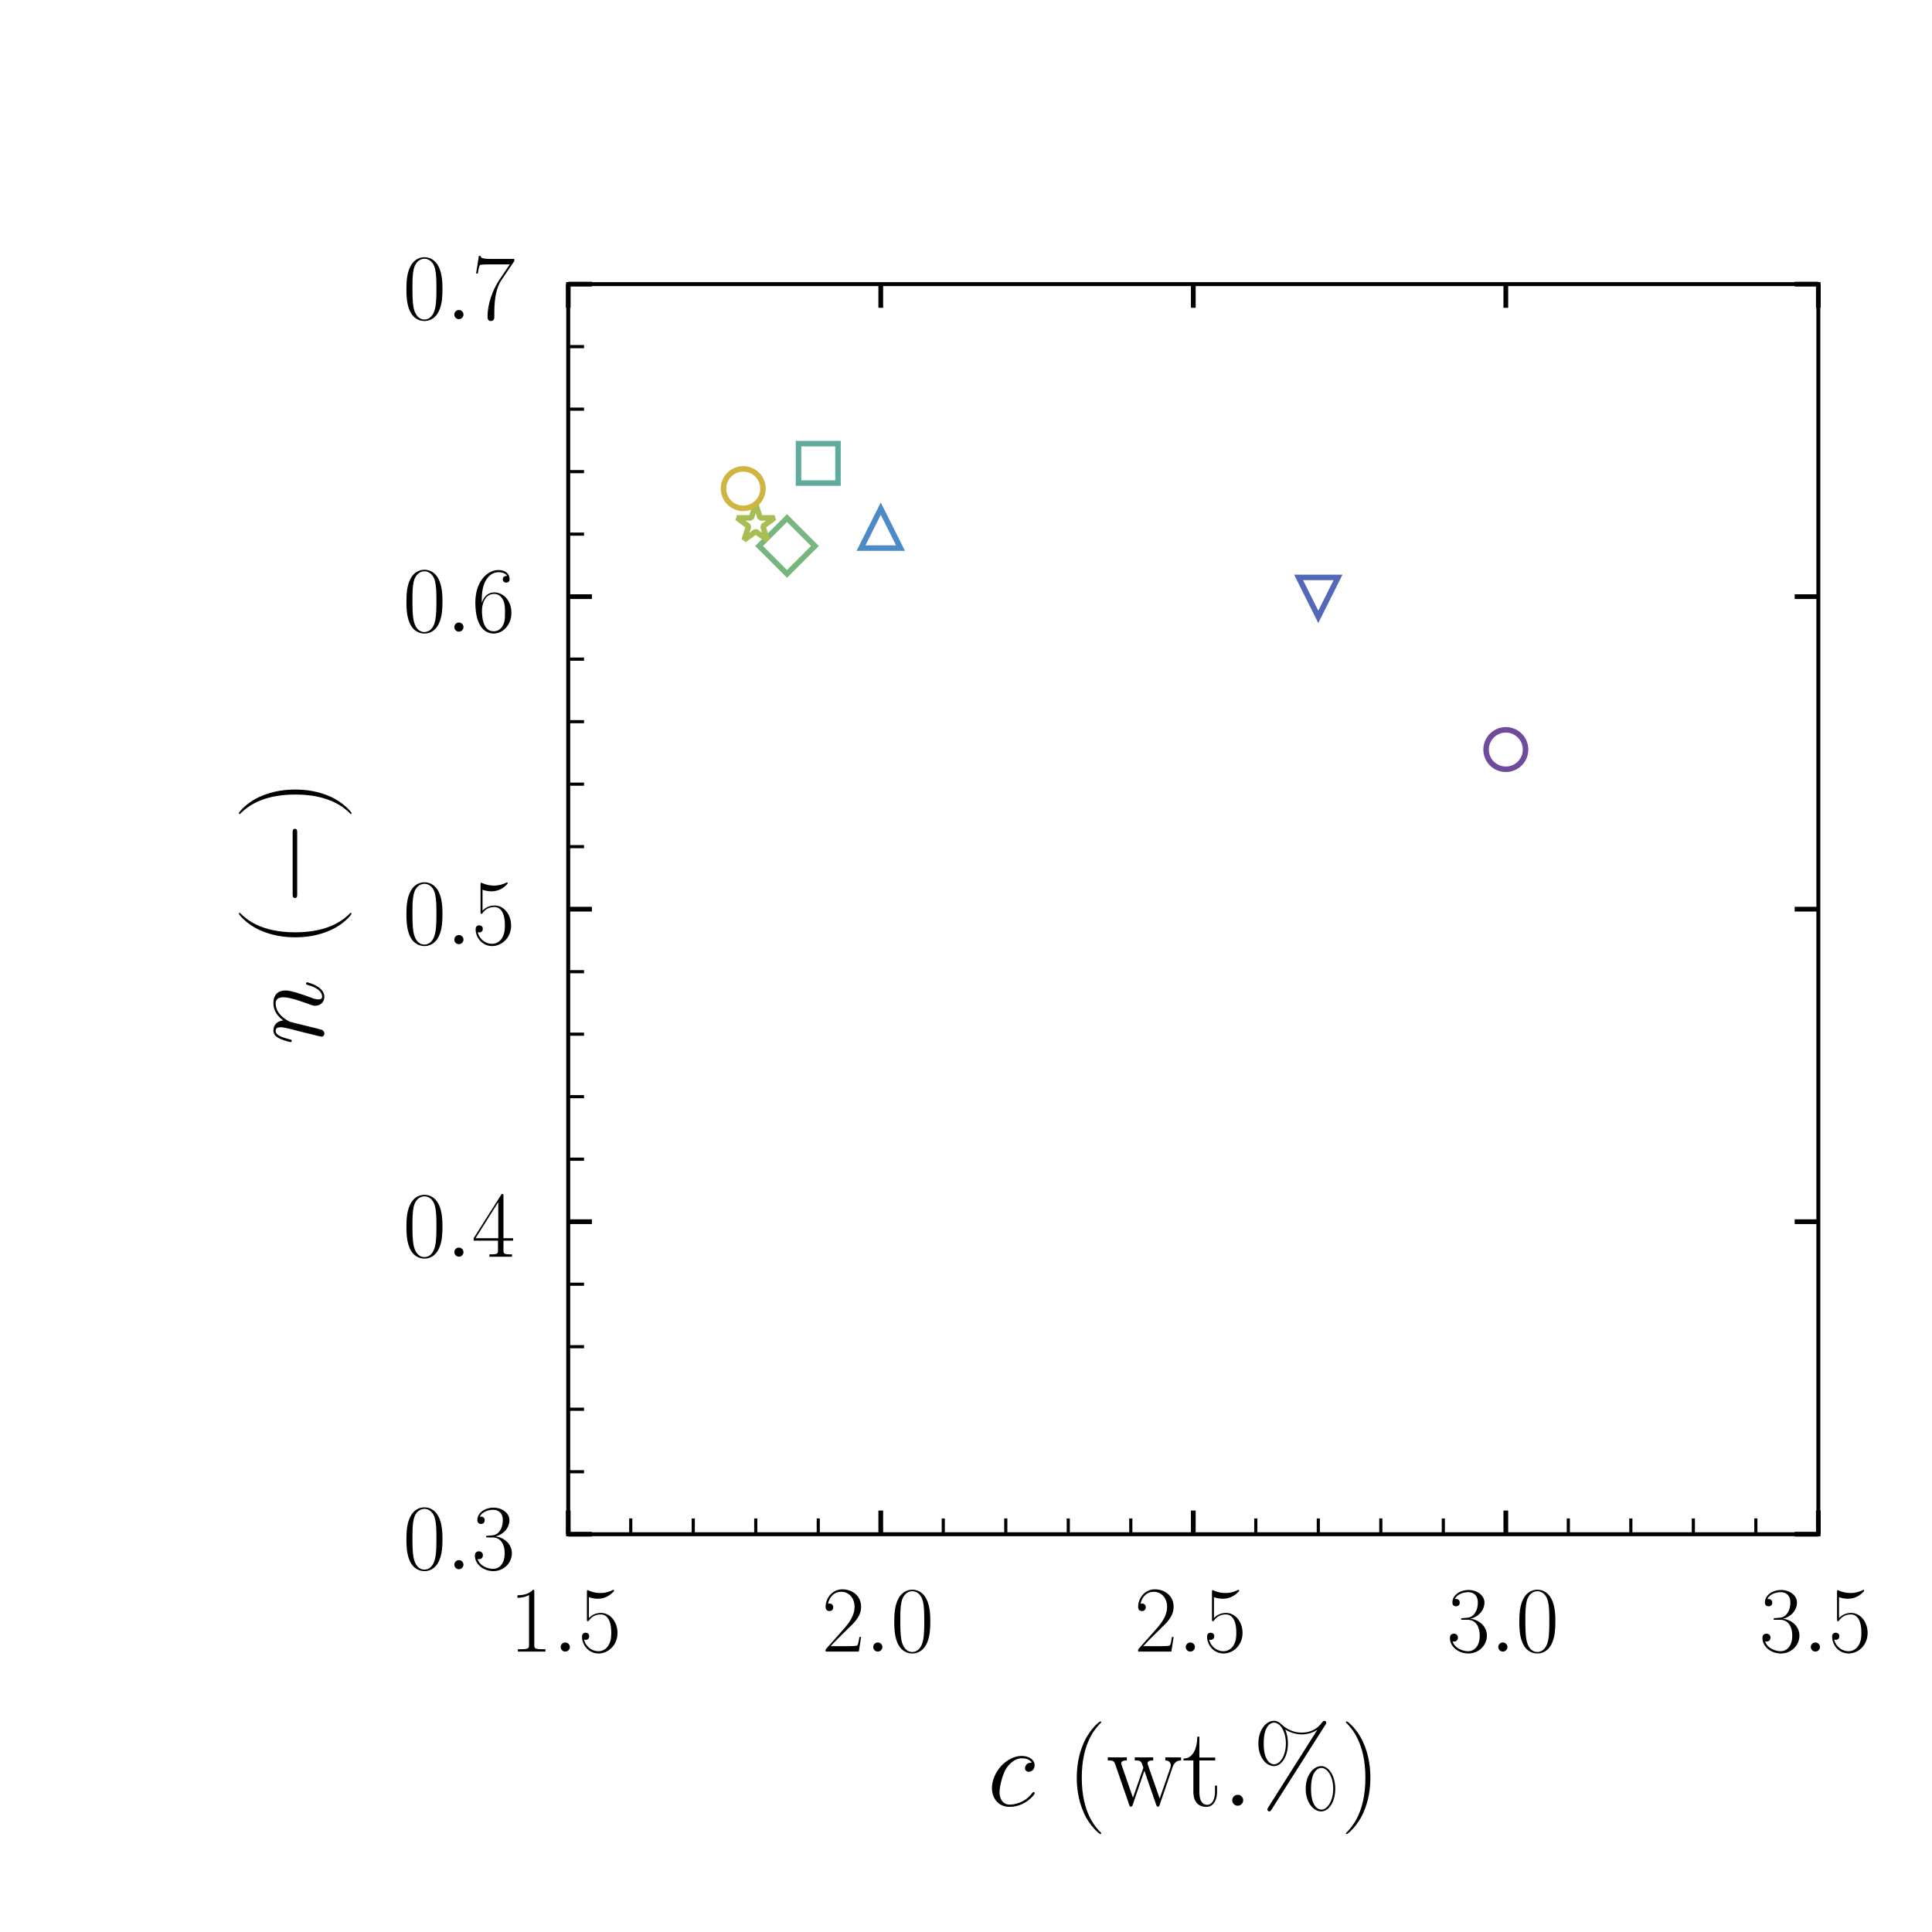
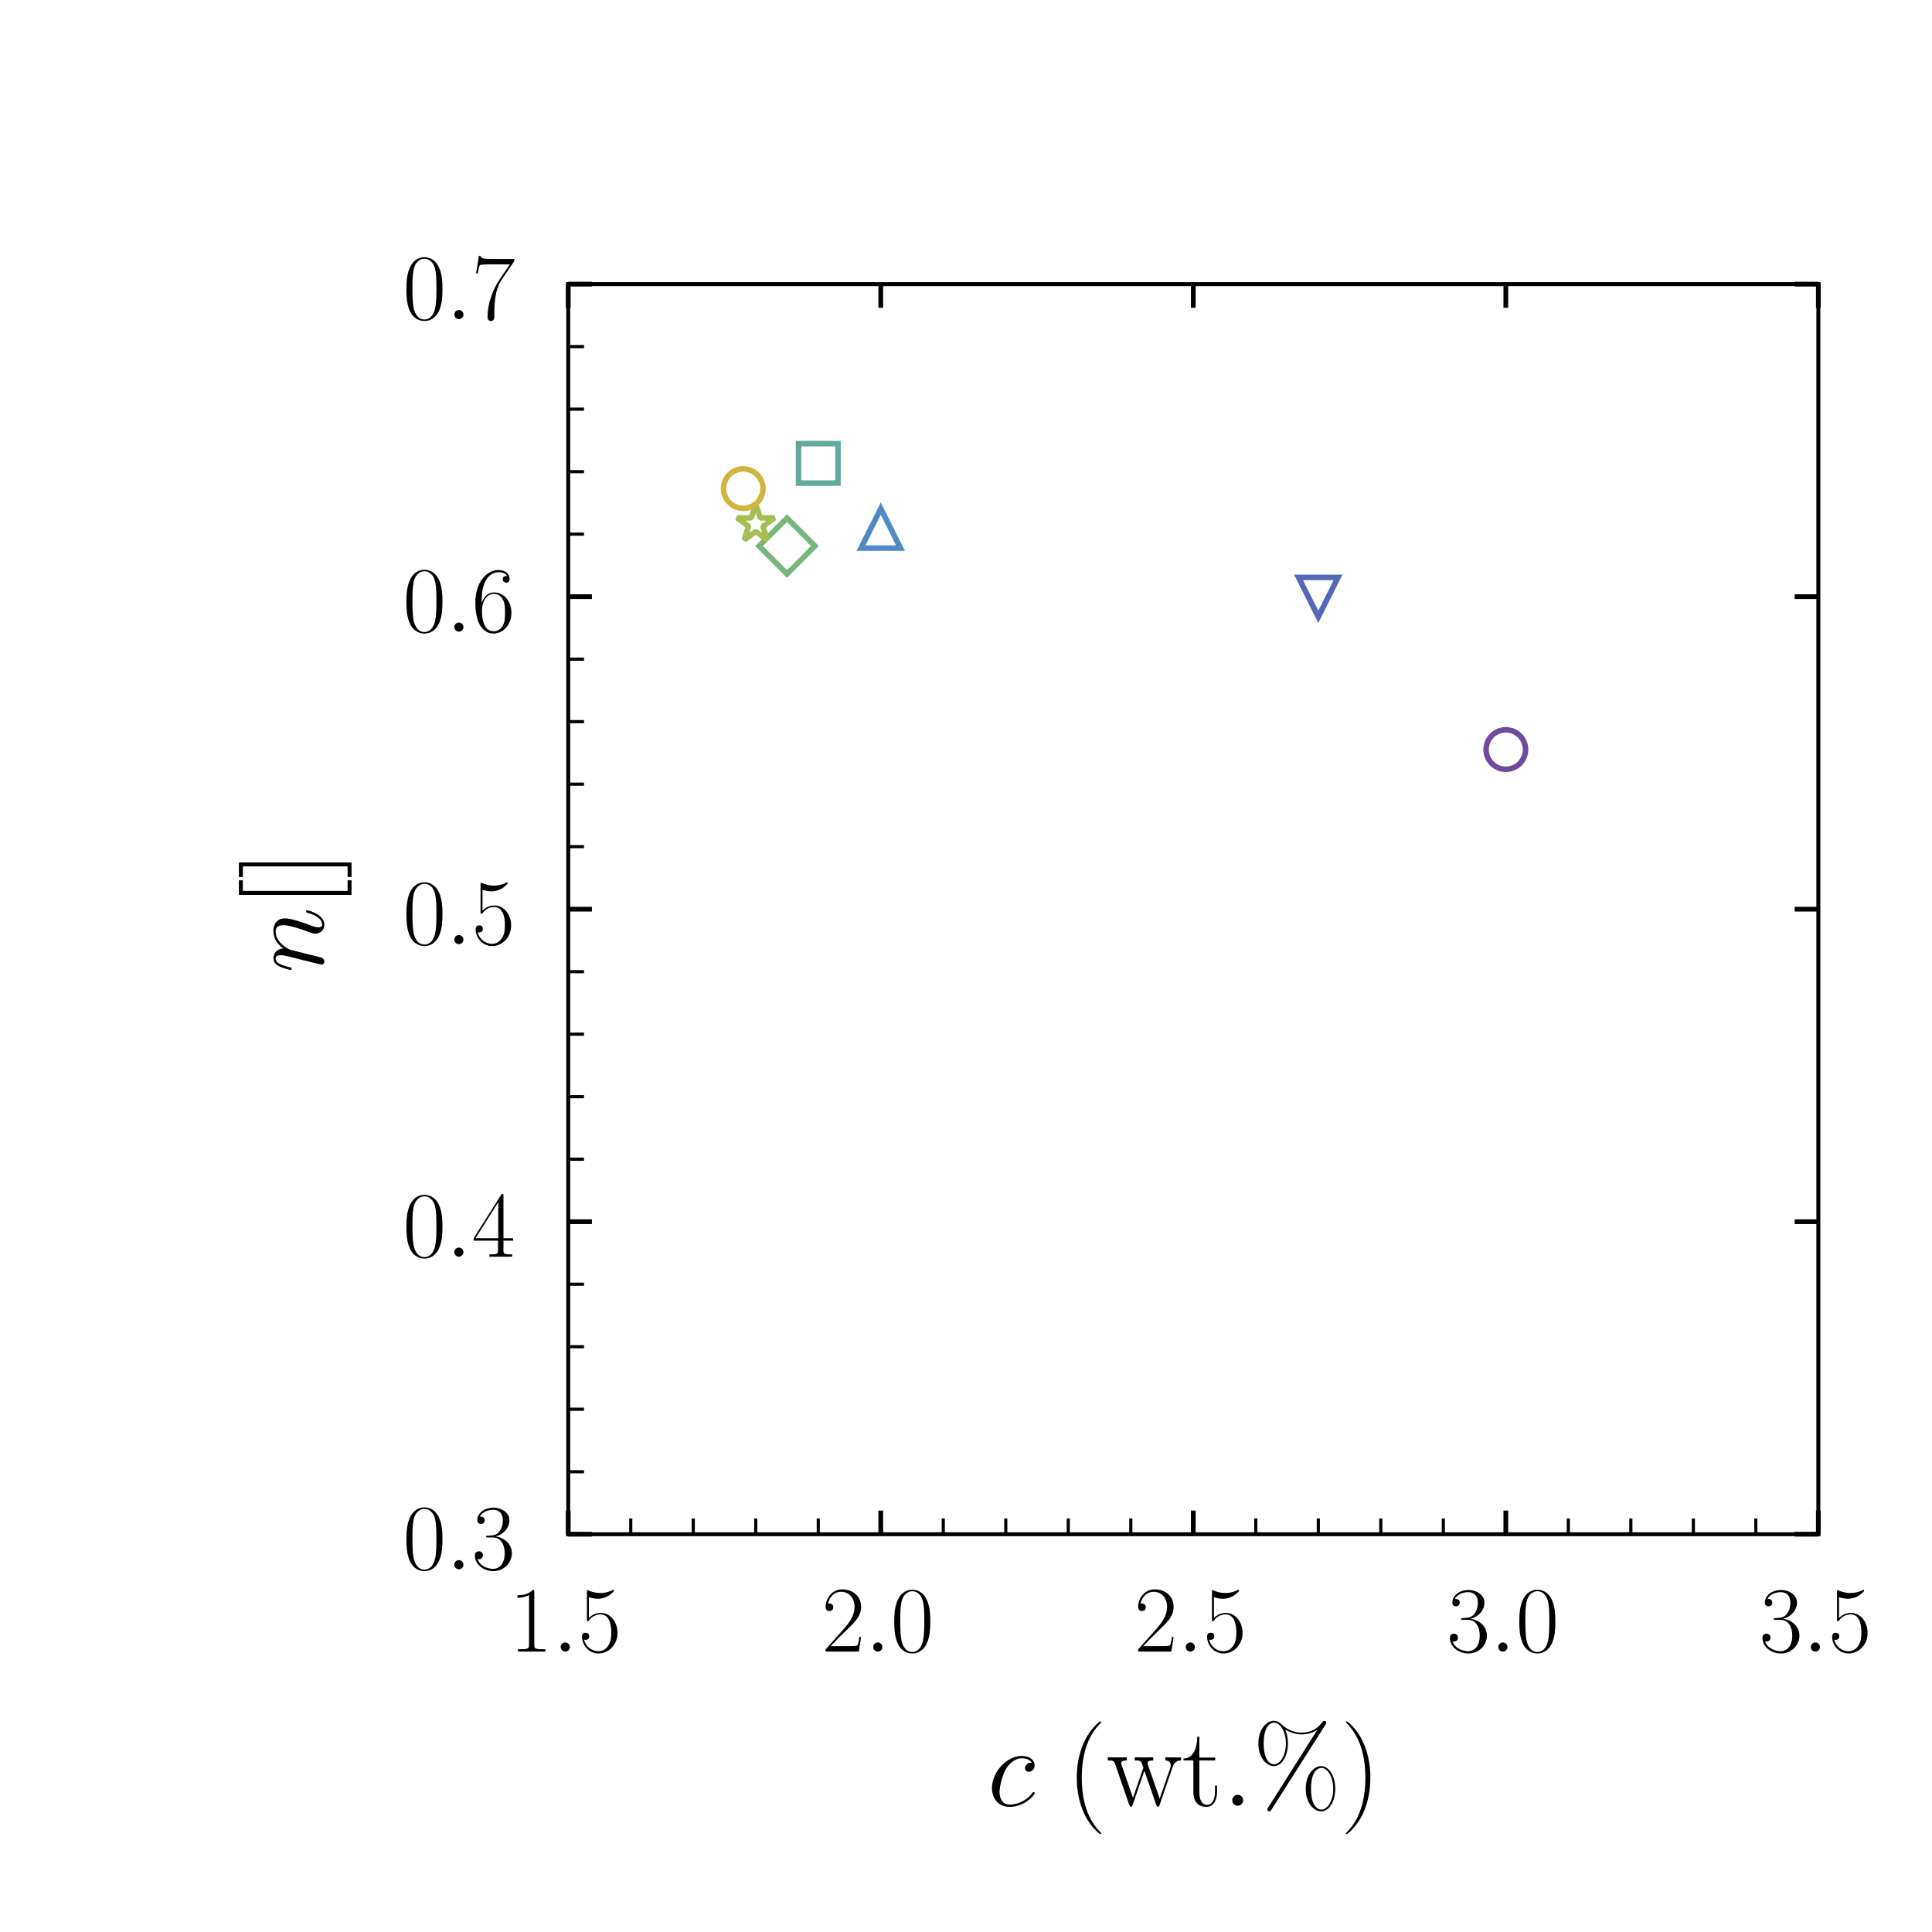
<svg xmlns="http://www.w3.org/2000/svg" xmlns:xlink="http://www.w3.org/1999/xlink" height="244.8pt" version="1.1" viewBox="0 0 244.8 244.8" width="244.8pt">
  <defs>
    <style type="text/css">*{stroke-linecap:butt;stroke-linejoin:round;}</style>
  </defs>
  <g id="figure_1">
    <g id="patch_1">
      <path d="M 0 244.8  L 244.8 244.8  L 244.8 0  L 0 0  z " style="fill:none;" />
    </g>
    <g id="axes_1">
      <g id="patch_2">
        <path d="M 72 194.4  L 230.4 194.4  L 230.4 36  L 72 36  z " style="fill:none;" />
      </g>
      <g id="matplotlib.axis_1">
        <g id="xtick_1">
          <g id="line2d_1">
            <defs>
-               <path d="M 0 0  L 0 -3  " id="m017b4944a4" style="stroke:#000000;stroke-width:0.6;" />
-             </defs>
-             <g>
-               <use style="fill-opacity:0;stroke:#000000;stroke-width:0.6;" x="72" xlink:href="#m017b4944a4" y="194.4" />
+               <path d="M 0 0  L 0 -3  " id="mbc3fb12076" style="stroke:#000000;stroke-width:0.6;" />
+             </defs>
+             <g>
+               <use style="fill-opacity:0;stroke:#000000;stroke-width:0.6;" x="72" xlink:href="#mbc3fb12076" y="194.4" />
            </g>
          </g>
          <g id="line2d_2">
            <defs>
-               <path d="M 0 0  L 0 3  " id="m001d3b3a83" style="stroke:#000000;stroke-width:0.6;" />
-             </defs>
-             <g>
-               <use style="fill-opacity:0;stroke:#000000;stroke-width:0.6;" x="72" xlink:href="#m001d3b3a83" y="36" />
+               <path d="M 0 0  L 0 3  " id="m79dedca1fb" style="stroke:#000000;stroke-width:0.6;" />
+             </defs>
+             <g>
+               <use style="fill-opacity:0;stroke:#000000;stroke-width:0.6;" x="72" xlink:href="#m79dedca1fb" y="36" />
            </g>
          </g>
          <g id="text_1">
            <g transform="translate(64.52118 209.2706)scale(0.12 -0.12)">
              <defs>
                <path d="M 1702 4058  C 1702 4192 1696 4192 1606 4192  C 1357 3916 979 3827 621 3827  C 602 3827 570 3827 563 3808  C 557 3795 557 3782 557 3648  C 755 3648 1088 3686 1344 3839  L 1344 461  C 1344 236 1331 160 781 160  L 589 160  L 589 0  C 896 0 1216 0 1523 0  C 1830 0 2150 0 2458 0  L 2458 160  L 2266 160  C 1715 160 1702 230 1702 458  L 1702 4058  z " id="CMR17-31" transform="scale(0.015625)" />
                <path d="M 1178 307  C 1178 492 1024 619 870 619  C 685 619 557 466 557 313  C 557 128 710 0 864 0  C 1050 0 1178 153 1178 307  z " id="CMMI12-3a" transform="scale(0.015625)" />
                <path d="M 730 3692  C 794 3666 1056 3584 1325 3584  C 1920 3584 2246 3911 2432 4100  C 2432 4157 2432 4192 2394 4192  C 2387 4192 2374 4192 2323 4163  C 2099 4058 1837 3973 1517 3973  C 1325 3973 1037 3999 723 4139  C 653 4171 640 4171 634 4171  C 602 4171 595 4164 595 4037  L 595 2203  C 595 2089 595 2057 659 2057  C 691 2057 704 2070 736 2114  C 941 2401 1222 2522 1542 2522  C 1766 2522 2246 2382 2246 1289  C 2246 1085 2246 715 2054 421  C 1894 159 1645 25 1370 25  C 947 25 518 320 403 814  C 429 807 480 795 506 795  C 589 795 749 840 749 1038  C 749 1210 627 1280 506 1280  C 358 1280 262 1190 262 1011  C 262 454 704 -128 1382 -128  C 2042 -128 2669 440 2669 1264  C 2669 2030 2170 2624 1549 2624  C 1222 2624 947 2503 730 2274  L 730 3692  z " id="CMR17-35" transform="scale(0.015625)" />
              </defs>
              <use transform="scale(0.996264)" xlink:href="#CMR17-31" />
              <use transform="translate(45.69048 0)scale(0.996264)" xlink:href="#CMMI12-3a" />
              <use transform="translate(72.78765 0)scale(0.996264)" xlink:href="#CMR17-35" />
            </g>
          </g>
        </g>
        <g id="xtick_2">
          <g id="line2d_3">
            <g>
-               <use style="fill-opacity:0;stroke:#000000;stroke-width:0.6;" x="111.6" xlink:href="#m017b4944a4" y="194.4" />
+               <use style="fill-opacity:0;stroke:#000000;stroke-width:0.6;" x="111.6" xlink:href="#mbc3fb12076" y="194.4" />
            </g>
          </g>
          <g id="line2d_4">
            <g>
-               <use style="fill-opacity:0;stroke:#000000;stroke-width:0.6;" x="111.6" xlink:href="#m001d3b3a83" y="36" />
+               <use style="fill-opacity:0;stroke:#000000;stroke-width:0.6;" x="111.6" xlink:href="#m79dedca1fb" y="36" />
            </g>
          </g>
          <g id="text_2">
            <g transform="translate(104.1212 209.2706)scale(0.12 -0.12)">
              <defs>
                <path d="M 2669 989  L 2554 989  C 2490 536 2438 459 2413 420  C 2381 369 1920 369 1830 369  L 602 369  C 832 619 1280 1072 1824 1597  C 2214 1967 2669 2402 2669 3035  C 2669 3790 2067 4224 1395 4224  C 691 4224 262 3604 262 3030  C 262 2780 448 2748 525 2748  C 589 2748 781 2787 781 3010  C 781 3207 614 3264 525 3264  C 486 3264 448 3258 422 3245  C 544 3790 915 4058 1306 4058  C 1862 4058 2227 3617 2227 3035  C 2227 2479 1901 2000 1536 1584  L 262 146  L 262 0  L 2515 0  L 2669 989  z " id="CMR17-32" transform="scale(0.015625)" />
                <path d="M 2688 2025  C 2688 2416 2682 3080 2413 3591  C 2176 4039 1798 4198 1466 4198  C 1158 4198 768 4058 525 3597  C 269 3118 243 2524 243 2025  C 243 1661 250 1106 448 619  C 723 -39 1216 -128 1466 -128  C 1760 -128 2208 -7 2470 600  C 2662 1042 2688 1559 2688 2025  z M 1466 -26  C 1056 -26 813 325 723 812  C 653 1188 653 1738 653 2096  C 653 2588 653 2997 736 3387  C 858 3929 1216 4096 1466 4096  C 1728 4096 2067 3923 2189 3400  C 2272 3036 2278 2607 2278 2096  C 2278 1680 2278 1169 2202 792  C 2067 95 1690 -26 1466 -26  z " id="CMR17-30" transform="scale(0.015625)" />
              </defs>
              <use transform="scale(0.996264)" xlink:href="#CMR17-32" />
              <use transform="translate(45.69048 0)scale(0.996264)" xlink:href="#CMMI12-3a" />
              <use transform="translate(72.78765 0)scale(0.996264)" xlink:href="#CMR17-30" />
            </g>
          </g>
        </g>
        <g id="xtick_3">
          <g id="line2d_5">
            <g>
-               <use style="fill-opacity:0;stroke:#000000;stroke-width:0.6;" x="151.2" xlink:href="#m017b4944a4" y="194.4" />
+               <use style="fill-opacity:0;stroke:#000000;stroke-width:0.6;" x="151.2" xlink:href="#mbc3fb12076" y="194.4" />
            </g>
          </g>
          <g id="line2d_6">
            <g>
-               <use style="fill-opacity:0;stroke:#000000;stroke-width:0.6;" x="151.2" xlink:href="#m001d3b3a83" y="36" />
+               <use style="fill-opacity:0;stroke:#000000;stroke-width:0.6;" x="151.2" xlink:href="#m79dedca1fb" y="36" />
            </g>
          </g>
          <g id="text_3">
            <g transform="translate(143.7212 209.2706)scale(0.12 -0.12)">
              <use transform="scale(0.996264)" xlink:href="#CMR17-32" />
              <use transform="translate(45.69048 0)scale(0.996264)" xlink:href="#CMMI12-3a" />
              <use transform="translate(72.78765 0)scale(0.996264)" xlink:href="#CMR17-35" />
            </g>
          </g>
        </g>
        <g id="xtick_4">
          <g id="line2d_7">
            <g>
-               <use style="fill-opacity:0;stroke:#000000;stroke-width:0.6;" x="190.8" xlink:href="#m017b4944a4" y="194.4" />
+               <use style="fill-opacity:0;stroke:#000000;stroke-width:0.6;" x="190.8" xlink:href="#mbc3fb12076" y="194.4" />
            </g>
          </g>
          <g id="line2d_8">
            <g>
-               <use style="fill-opacity:0;stroke:#000000;stroke-width:0.6;" x="190.8" xlink:href="#m001d3b3a83" y="36" />
+               <use style="fill-opacity:0;stroke:#000000;stroke-width:0.6;" x="190.8" xlink:href="#m79dedca1fb" y="36" />
            </g>
          </g>
          <g id="text_4">
            <g transform="translate(183.3212 209.2706)scale(0.12 -0.12)">
              <defs>
                <path d="M 1414 2157  C 1984 2157 2234 1662 2234 1090  C 2234 320 1824 25 1453 25  C 1114 25 563 194 390 693  C 422 680 454 680 486 680  C 640 680 755 782 755 948  C 755 1133 614 1216 486 1216  C 378 1216 211 1165 211 926  C 211 335 787 -128 1466 -128  C 2176 -128 2720 430 2720 1085  C 2720 1707 2208 2157 1600 2227  C 2086 2328 2554 2756 2554 3329  C 2554 3820 2048 4179 1472 4179  C 890 4179 378 3829 378 3329  C 378 3110 544 3072 627 3072  C 762 3072 877 3155 877 3321  C 877 3486 762 3569 627 3569  C 602 3569 570 3569 544 3557  C 730 3959 1235 4032 1459 4032  C 1683 4032 2106 3925 2106 3320  C 2106 3143 2080 2828 1862 2550  C 1670 2304 1453 2304 1242 2284  C 1210 2284 1062 2269 1037 2269  C 992 2263 966 2257 966 2208  C 966 2163 973 2157 1101 2157  L 1414 2157  z " id="CMR17-33" transform="scale(0.015625)" />
              </defs>
              <use transform="scale(0.996264)" xlink:href="#CMR17-33" />
              <use transform="translate(45.69048 0)scale(0.996264)" xlink:href="#CMMI12-3a" />
              <use transform="translate(72.78765 0)scale(0.996264)" xlink:href="#CMR17-30" />
            </g>
          </g>
        </g>
        <g id="xtick_5">
          <g id="line2d_9">
            <g>
-               <use style="fill-opacity:0;stroke:#000000;stroke-width:0.6;" x="230.4" xlink:href="#m017b4944a4" y="194.4" />
+               <use style="fill-opacity:0;stroke:#000000;stroke-width:0.6;" x="230.4" xlink:href="#mbc3fb12076" y="194.4" />
            </g>
          </g>
          <g id="line2d_10">
            <g>
-               <use style="fill-opacity:0;stroke:#000000;stroke-width:0.6;" x="230.4" xlink:href="#m001d3b3a83" y="36" />
+               <use style="fill-opacity:0;stroke:#000000;stroke-width:0.6;" x="230.4" xlink:href="#m79dedca1fb" y="36" />
            </g>
          </g>
          <g id="text_5">
            <g transform="translate(222.9212 209.2706)scale(0.12 -0.12)">
              <use transform="scale(0.996264)" xlink:href="#CMR17-33" />
              <use transform="translate(45.69048 0)scale(0.996264)" xlink:href="#CMMI12-3a" />
              <use transform="translate(72.78765 0)scale(0.996264)" xlink:href="#CMR17-35" />
            </g>
          </g>
        </g>
        <g id="xtick_6">
          <g id="line2d_11">
            <defs>
-               <path d="M 0 0  L 0 -2  " id="m95f5c04b31" style="stroke:#000000;stroke-width:0.4;" />
-             </defs>
-             <g>
-               <use style="fill-opacity:0;stroke:#000000;stroke-width:0.4;" x="79.92" xlink:href="#m95f5c04b31" y="194.4" />
+               <path d="M 0 0  L 0 -2  " id="m45ed4a20bb" style="stroke:#000000;stroke-width:0.4;" />
+             </defs>
+             <g>
+               <use style="fill-opacity:0;stroke:#000000;stroke-width:0.4;" x="79.92" xlink:href="#m45ed4a20bb" y="194.4" />
            </g>
          </g>
        </g>
        <g id="xtick_7">
          <g id="line2d_12">
            <g>
-               <use style="fill-opacity:0;stroke:#000000;stroke-width:0.4;" x="87.84" xlink:href="#m95f5c04b31" y="194.4" />
+               <use style="fill-opacity:0;stroke:#000000;stroke-width:0.4;" x="87.84" xlink:href="#m45ed4a20bb" y="194.4" />
            </g>
          </g>
        </g>
        <g id="xtick_8">
          <g id="line2d_13">
            <g>
-               <use style="fill-opacity:0;stroke:#000000;stroke-width:0.4;" x="95.76" xlink:href="#m95f5c04b31" y="194.4" />
+               <use style="fill-opacity:0;stroke:#000000;stroke-width:0.4;" x="95.76" xlink:href="#m45ed4a20bb" y="194.4" />
            </g>
          </g>
        </g>
        <g id="xtick_9">
          <g id="line2d_14">
            <g>
-               <use style="fill-opacity:0;stroke:#000000;stroke-width:0.4;" x="103.68" xlink:href="#m95f5c04b31" y="194.4" />
+               <use style="fill-opacity:0;stroke:#000000;stroke-width:0.4;" x="103.68" xlink:href="#m45ed4a20bb" y="194.4" />
            </g>
          </g>
        </g>
        <g id="xtick_10">
          <g id="line2d_15">
            <g>
-               <use style="fill-opacity:0;stroke:#000000;stroke-width:0.4;" x="119.52" xlink:href="#m95f5c04b31" y="194.4" />
+               <use style="fill-opacity:0;stroke:#000000;stroke-width:0.4;" x="119.52" xlink:href="#m45ed4a20bb" y="194.4" />
            </g>
          </g>
        </g>
        <g id="xtick_11">
          <g id="line2d_16">
            <g>
-               <use style="fill-opacity:0;stroke:#000000;stroke-width:0.4;" x="127.44" xlink:href="#m95f5c04b31" y="194.4" />
+               <use style="fill-opacity:0;stroke:#000000;stroke-width:0.4;" x="127.44" xlink:href="#m45ed4a20bb" y="194.4" />
            </g>
          </g>
        </g>
        <g id="xtick_12">
          <g id="line2d_17">
            <g>
-               <use style="fill-opacity:0;stroke:#000000;stroke-width:0.4;" x="135.36" xlink:href="#m95f5c04b31" y="194.4" />
+               <use style="fill-opacity:0;stroke:#000000;stroke-width:0.4;" x="135.36" xlink:href="#m45ed4a20bb" y="194.4" />
            </g>
          </g>
        </g>
        <g id="xtick_13">
          <g id="line2d_18">
            <g>
-               <use style="fill-opacity:0;stroke:#000000;stroke-width:0.4;" x="143.28" xlink:href="#m95f5c04b31" y="194.4" />
+               <use style="fill-opacity:0;stroke:#000000;stroke-width:0.4;" x="143.28" xlink:href="#m45ed4a20bb" y="194.4" />
            </g>
          </g>
        </g>
        <g id="xtick_14">
          <g id="line2d_19">
            <g>
-               <use style="fill-opacity:0;stroke:#000000;stroke-width:0.4;" x="159.12" xlink:href="#m95f5c04b31" y="194.4" />
+               <use style="fill-opacity:0;stroke:#000000;stroke-width:0.4;" x="159.12" xlink:href="#m45ed4a20bb" y="194.4" />
            </g>
          </g>
        </g>
        <g id="xtick_15">
          <g id="line2d_20">
            <g>
-               <use style="fill-opacity:0;stroke:#000000;stroke-width:0.4;" x="167.04" xlink:href="#m95f5c04b31" y="194.4" />
+               <use style="fill-opacity:0;stroke:#000000;stroke-width:0.4;" x="167.04" xlink:href="#m45ed4a20bb" y="194.4" />
            </g>
          </g>
        </g>
        <g id="xtick_16">
          <g id="line2d_21">
            <g>
-               <use style="fill-opacity:0;stroke:#000000;stroke-width:0.4;" x="174.96" xlink:href="#m95f5c04b31" y="194.4" />
+               <use style="fill-opacity:0;stroke:#000000;stroke-width:0.4;" x="174.96" xlink:href="#m45ed4a20bb" y="194.4" />
            </g>
          </g>
        </g>
        <g id="xtick_17">
          <g id="line2d_22">
            <g>
-               <use style="fill-opacity:0;stroke:#000000;stroke-width:0.4;" x="182.88" xlink:href="#m95f5c04b31" y="194.4" />
+               <use style="fill-opacity:0;stroke:#000000;stroke-width:0.4;" x="182.88" xlink:href="#m45ed4a20bb" y="194.4" />
            </g>
          </g>
        </g>
        <g id="xtick_18">
          <g id="line2d_23">
            <g>
-               <use style="fill-opacity:0;stroke:#000000;stroke-width:0.4;" x="198.72" xlink:href="#m95f5c04b31" y="194.4" />
+               <use style="fill-opacity:0;stroke:#000000;stroke-width:0.4;" x="198.72" xlink:href="#m45ed4a20bb" y="194.4" />
            </g>
          </g>
        </g>
        <g id="xtick_19">
          <g id="line2d_24">
            <g>
-               <use style="fill-opacity:0;stroke:#000000;stroke-width:0.4;" x="206.64" xlink:href="#m95f5c04b31" y="194.4" />
+               <use style="fill-opacity:0;stroke:#000000;stroke-width:0.4;" x="206.64" xlink:href="#m45ed4a20bb" y="194.4" />
            </g>
          </g>
        </g>
        <g id="xtick_20">
          <g id="line2d_25">
            <g>
-               <use style="fill-opacity:0;stroke:#000000;stroke-width:0.4;" x="214.56" xlink:href="#m95f5c04b31" y="194.4" />
+               <use style="fill-opacity:0;stroke:#000000;stroke-width:0.4;" x="214.56" xlink:href="#m45ed4a20bb" y="194.4" />
            </g>
          </g>
        </g>
        <g id="xtick_21">
          <g id="line2d_26">
            <g>
-               <use style="fill-opacity:0;stroke:#000000;stroke-width:0.4;" x="222.48" xlink:href="#m95f5c04b31" y="194.4" />
+               <use style="fill-opacity:0;stroke:#000000;stroke-width:0.4;" x="222.48" xlink:href="#m45ed4a20bb" y="194.4" />
            </g>
          </g>
        </g>
        <g id="text_6">
          <g transform="translate(125.1124 228.8017)scale(0.144 -0.144)">
            <defs>
              <path d="M 2502 2431  C 2381 2431 2323 2431 2234 2355  C 2195 2323 2125 2227 2125 2125  C 2125 1997 2221 1920 2342 1920  C 2496 1920 2669 2044 2669 2292  C 2669 2588 2374 2816 1933 2816  C 1094 2816 256 1903 256 996  C 256 441 602 -64 1254 -64  C 2125 -64 2675 622 2675 706  C 2675 744 2637 776 2611 776  C 2592 776 2586 770 2528 713  C 2118 162 1510 64 1267 64  C 826 64 685 446 685 764  C 685 988 794 1605 1024 2039  C 1190 2338 1536 2682 1939 2682  C 2022 2682 2374 2682 2502 2431  z " id="CMMI12-63" transform="scale(0.015625)" />
              <path d="M 1958 -1561  C 1958 -1555 1958 -1542 1939 -1523  C 1645 -1224 858 -407 858 1581  C 858 3569 1632 4379 1946 4697  C 1946 4704 1958 4717 1958 4736  C 1958 4755 1939 4768 1914 4768  C 1843 4768 1299 4296 986 3594  C 666 2887 576 2199 576 1588  C 576 1128 621 351 1005 -471  C 1312 -1135 1837 -1600 1914 -1600  C 1946 -1600 1958 -1587 1958 -1561  z " id="CMR17-28" transform="scale(0.015625)" />
              <path d="M 3725 2183  C 3853 2560 4109 2560 4205 2560  L 4205 2732  C 4077 2732 3949 2732 3821 2732  C 3699 2732 3424 2732 3315 2738  L 3315 2560  C 3514 2560 3622 2445 3622 2286  C 3622 2241 3610 2184 3597 2140  L 2995 407  L 2342 2275  C 2330 2319 2310 2370 2310 2395  C 2310 2560 2528 2560 2630 2560  L 2630 2738  C 2483 2732 2214 2732 2061 2732  C 1901 2732 1734 2732 1587 2738  L 1587 2560  C 1939 2560 1939 2547 2074 2149  L 1485 451  L 851 2281  C 819 2363 819 2376 819 2395  C 819 2560 1037 2560 1139 2560  L 1139 2738  C 986 2732 717 2732 557 2732  C 416 2732 198 2732 64 2738  L 64 2560  C 346 2560 416 2541 486 2331  L 1274 49  C 1299 -33 1318 -52 1370 -52  C 1414 -52 1440 -39 1472 56  L 2131 1980  L 2797 56  C 2829 -39 2854 -52 2899 -52  C 2950 -52 2970 -33 2995 50  L 3725 2183  z " id="CMR17-77" transform="scale(0.015625)" />
              <path d="M 966 2560  L 1862 2560  L 1862 2725  L 966 2725  L 966 3904  L 851 3904  C 838 3245 614 2668 70 2668  L 70 2560  L 627 2560  L 627 771  C 627 650 627 -64 1370 -64  C 1747 -64 1965 306 1965 777  L 1965 1140  L 1850 1140  L 1850 783  C 1850 344 1677 51 1408 51  C 1222 51 966 178 966 758  L 966 2560  z " id="CMR17-74" transform="scale(0.015625)" />
              <path d="M 4640 959  C 4640 1698 4275 2240 3846 2240  C 3411 2240 2970 1736 2970 959  C 2970 183 3405 -320 3846 -320  C 4275 -320 4640 215 4640 959  z M 3853 -218  C 3686 -218 3270 -66 3270 959  C 3270 1991 3686 2138 3853 2138  C 4205 2138 4525 1634 4525 959  C 4525 285 4205 -218 3853 -218  z M 4083 4577  C 4128 4647 4134 4653 4134 4685  C 4134 4761 4077 4800 4026 4800  C 3962 4800 3936 4756 3891 4706  C 3520 4190 3008 4134 2746 4134  C 2106 4134 1715 4494 1594 4607  C 1510 4682 1389 4800 1171 4800  C 736 4800 294 4296 294 3519  C 294 2743 730 2240 1171 2240  C 1600 2240 1965 2778 1965 3527  C 1965 3969 1830 4270 1811 4308  C 2202 4064 2586 4032 2752 4032  C 3162 4032 3456 4183 3616 4289  L 3622 4283  L 858 -84  C 800 -174 800 -187 800 -206  C 800 -276 858 -320 915 -320  C 973 -320 992 -289 1037 -218  L 4083 4577  z M 1178 2342  C 1011 2342 595 2494 595 3519  C 595 4551 1011 4698 1178 4698  C 1530 4698 1850 4194 1850 3519  C 1850 2845 1530 2342 1178 2342  z " id="CMR17-25" transform="scale(0.015625)" />
              <path d="M 1683 1581  C 1683 2040 1638 2817 1254 3639  C 947 4303 422 4768 346 4768  C 326 4768 301 4761 301 4729  C 301 4717 307 4710 314 4697  C 621 4378 1402 3568 1402 1584  C 1402 -407 627 -1217 314 -1537  C 307 -1549 301 -1556 301 -1568  C 301 -1600 326 -1600 346 -1600  C 416 -1600 960 -1128 1274 -426  C 1594 281 1683 969 1683 1581  z " id="CMR17-29" transform="scale(0.015625)" />
            </defs>
            <use transform="scale(0.996264)" xlink:href="#CMMI12-63" />
            <use transform="translate(69.6784 0)scale(0.996264)" xlink:href="#CMR17-28" />
            <use transform="translate(104.9592 0)scale(0.996264)" xlink:href="#CMR17-77" />
            <use transform="translate(171.4691 0)scale(0.996264)" xlink:href="#CMR17-74" />
            <use transform="translate(206.7498 0)scale(0.996264)" xlink:href="#CMMI12-3a" />
            <use transform="translate(233.847 0)scale(0.996264)" xlink:href="#CMR17-25" />
            <use transform="translate(310.7666 0)scale(0.996264)" xlink:href="#CMR17-29" />
          </g>
        </g>
      </g>
      <g id="matplotlib.axis_2">
        <g id="ytick_1">
          <g id="line2d_27">
            <defs>
-               <path d="M 0 0  L 3 0  " id="m3e2d3b6add" style="stroke:#000000;stroke-width:0.6;" />
-             </defs>
-             <g>
-               <use style="fill-opacity:0;stroke:#000000;stroke-width:0.6;" x="72" xlink:href="#m3e2d3b6add" y="194.4" />
+               <path d="M 0 0  L 3 0  " id="m11e399abf2" style="stroke:#000000;stroke-width:0.6;" />
+             </defs>
+             <g>
+               <use style="fill-opacity:0;stroke:#000000;stroke-width:0.6;" x="72" xlink:href="#m11e399abf2" y="194.4" />
            </g>
          </g>
          <g id="line2d_28">
            <defs>
-               <path d="M 0 0  L -3 0  " id="md872ecc445" style="stroke:#000000;stroke-width:0.6;" />
-             </defs>
-             <g>
-               <use style="fill-opacity:0;stroke:#000000;stroke-width:0.6;" x="230.4" xlink:href="#md872ecc445" y="194.4" />
+               <path d="M 0 0  L -3 0  " id="md488451e35" style="stroke:#000000;stroke-width:0.6;" />
+             </defs>
+             <g>
+               <use style="fill-opacity:0;stroke:#000000;stroke-width:0.6;" x="230.4" xlink:href="#md488451e35" y="194.4" />
            </g>
          </g>
          <g id="text_7">
            <g transform="translate(51.04236 198.8353)scale(0.12 -0.12)">
              <use transform="scale(0.996264)" xlink:href="#CMR17-30" />
              <use transform="translate(45.69048 0)scale(0.996264)" xlink:href="#CMMI12-3a" />
              <use transform="translate(72.78765 0)scale(0.996264)" xlink:href="#CMR17-33" />
            </g>
          </g>
        </g>
        <g id="ytick_2">
          <g id="line2d_29">
            <g>
-               <use style="fill-opacity:0;stroke:#000000;stroke-width:0.6;" x="72" xlink:href="#m3e2d3b6add" y="154.8" />
+               <use style="fill-opacity:0;stroke:#000000;stroke-width:0.6;" x="72" xlink:href="#m11e399abf2" y="154.8" />
            </g>
          </g>
          <g id="line2d_30">
            <g>
-               <use style="fill-opacity:0;stroke:#000000;stroke-width:0.6;" x="230.4" xlink:href="#md872ecc445" y="154.8" />
+               <use style="fill-opacity:0;stroke:#000000;stroke-width:0.6;" x="230.4" xlink:href="#md488451e35" y="154.8" />
            </g>
          </g>
          <g id="text_8">
            <g transform="translate(51.04236 159.2353)scale(0.12 -0.12)">
              <defs>
                <path d="M 2150 4122  C 2150 4256 2144 4256 2029 4256  L 128 1254  L 128 1088  L 1779 1088  L 1779 457  C 1779 224 1766 160 1318 160  L 1197 160  L 1197 0  C 1402 0 1747 0 1965 0  C 2182 0 2528 0 2733 0  L 2733 160  L 2611 160  C 2163 160 2150 224 2150 457  L 2150 1088  L 2803 1088  L 2803 1254  L 2150 1254  L 2150 4122  z M 1798 3703  L 1798 1254  L 256 1254  L 1798 3703  z " id="CMR17-34" transform="scale(0.015625)" />
              </defs>
              <use transform="scale(0.996264)" xlink:href="#CMR17-30" />
              <use transform="translate(45.69048 0)scale(0.996264)" xlink:href="#CMMI12-3a" />
              <use transform="translate(72.78765 0)scale(0.996264)" xlink:href="#CMR17-34" />
            </g>
          </g>
        </g>
        <g id="ytick_3">
          <g id="line2d_31">
            <g>
-               <use style="fill-opacity:0;stroke:#000000;stroke-width:0.6;" x="72" xlink:href="#m3e2d3b6add" y="115.2" />
+               <use style="fill-opacity:0;stroke:#000000;stroke-width:0.6;" x="72" xlink:href="#m11e399abf2" y="115.2" />
            </g>
          </g>
          <g id="line2d_32">
            <g>
-               <use style="fill-opacity:0;stroke:#000000;stroke-width:0.6;" x="230.4" xlink:href="#md872ecc445" y="115.2" />
+               <use style="fill-opacity:0;stroke:#000000;stroke-width:0.6;" x="230.4" xlink:href="#md488451e35" y="115.2" />
            </g>
          </g>
          <g id="text_9">
            <g transform="translate(51.04236 119.6353)scale(0.12 -0.12)">
              <use transform="scale(0.996264)" xlink:href="#CMR17-30" />
              <use transform="translate(45.69048 0)scale(0.996264)" xlink:href="#CMMI12-3a" />
              <use transform="translate(72.78765 0)scale(0.996264)" xlink:href="#CMR17-35" />
            </g>
          </g>
        </g>
        <g id="ytick_4">
          <g id="line2d_33">
            <g>
-               <use style="fill-opacity:0;stroke:#000000;stroke-width:0.6;" x="72" xlink:href="#m3e2d3b6add" y="75.6" />
+               <use style="fill-opacity:0;stroke:#000000;stroke-width:0.6;" x="72" xlink:href="#m11e399abf2" y="75.6" />
            </g>
          </g>
          <g id="line2d_34">
            <g>
-               <use style="fill-opacity:0;stroke:#000000;stroke-width:0.6;" x="230.4" xlink:href="#md872ecc445" y="75.6" />
+               <use style="fill-opacity:0;stroke:#000000;stroke-width:0.6;" x="230.4" xlink:href="#md488451e35" y="75.6" />
            </g>
          </g>
          <g id="text_10">
            <g transform="translate(51.04236 80.03533)scale(0.12 -0.12)">
              <defs>
                <path d="M 678 2176  C 678 3690 1395 4032 1811 4032  C 1946 4032 2272 4009 2400 3776  C 2298 3776 2106 3776 2106 3553  C 2106 3381 2246 3323 2336 3323  C 2394 3323 2566 3348 2566 3560  C 2566 3954 2246 4179 1805 4179  C 1043 4179 243 3390 243 1984  C 243 253 966 -128 1478 -128  C 2099 -128 2688 427 2688 1283  C 2688 2081 2170 2662 1517 2662  C 1126 2662 838 2407 678 1960  L 678 2176  z M 1478 25  C 691 25 691 1200 691 1436  C 691 1896 909 2560 1504 2560  C 1613 2560 1926 2560 2138 2120  C 2253 1870 2253 1609 2253 1289  C 2253 944 2253 690 2118 434  C 1978 171 1773 25 1478 25  z " id="CMR17-36" transform="scale(0.015625)" />
              </defs>
              <use transform="scale(0.996264)" xlink:href="#CMR17-30" />
              <use transform="translate(45.69048 0)scale(0.996264)" xlink:href="#CMMI12-3a" />
              <use transform="translate(72.78765 0)scale(0.996264)" xlink:href="#CMR17-36" />
            </g>
          </g>
        </g>
        <g id="ytick_5">
          <g id="line2d_35">
            <g>
-               <use style="fill-opacity:0;stroke:#000000;stroke-width:0.6;" x="72" xlink:href="#m3e2d3b6add" y="36" />
+               <use style="fill-opacity:0;stroke:#000000;stroke-width:0.6;" x="72" xlink:href="#m11e399abf2" y="36" />
            </g>
          </g>
          <g id="line2d_36">
            <g>
-               <use style="fill-opacity:0;stroke:#000000;stroke-width:0.6;" x="230.4" xlink:href="#md872ecc445" y="36" />
+               <use style="fill-opacity:0;stroke:#000000;stroke-width:0.6;" x="230.4" xlink:href="#md488451e35" y="36" />
            </g>
          </g>
          <g id="text_11">
            <g transform="translate(51.04236 40.43532)scale(0.12 -0.12)">
              <defs>
                <path d="M 2886 3941  L 2886 4081  L 1382 4081  C 634 4081 621 4165 595 4288  L 480 4288  L 294 3094  L 410 3094  C 429 3215 474 3540 550 3661  C 589 3712 1062 3712 1171 3712  L 2579 3712  L 1869 2661  C 1395 1954 1069 999 1069 165  C 1069 89 1069 -128 1299 -128  C 1530 -128 1530 89 1530 171  L 1530 465  C 1530 1508 1709 2196 2003 2636  L 2886 3941  z " id="CMR17-37" transform="scale(0.015625)" />
              </defs>
              <use transform="scale(0.996264)" xlink:href="#CMR17-30" />
              <use transform="translate(45.69048 0)scale(0.996264)" xlink:href="#CMMI12-3a" />
              <use transform="translate(72.78765 0)scale(0.996264)" xlink:href="#CMR17-37" />
            </g>
          </g>
        </g>
        <g id="ytick_6">
          <g id="line2d_37">
            <defs>
-               <path d="M 0 0  L 2 0  " id="mdf1c64d418" style="stroke:#000000;stroke-width:0.4;" />
-             </defs>
-             <g>
-               <use style="fill-opacity:0;stroke:#000000;stroke-width:0.4;" x="72" xlink:href="#mdf1c64d418" y="186.48" />
+               <path d="M 0 0  L 2 0  " id="mb5f99754c6" style="stroke:#000000;stroke-width:0.4;" />
+             </defs>
+             <g>
+               <use style="fill-opacity:0;stroke:#000000;stroke-width:0.4;" x="72" xlink:href="#mb5f99754c6" y="186.48" />
            </g>
          </g>
        </g>
        <g id="ytick_7">
          <g id="line2d_38">
            <g>
-               <use style="fill-opacity:0;stroke:#000000;stroke-width:0.4;" x="72" xlink:href="#mdf1c64d418" y="178.56" />
+               <use style="fill-opacity:0;stroke:#000000;stroke-width:0.4;" x="72" xlink:href="#mb5f99754c6" y="178.56" />
            </g>
          </g>
        </g>
        <g id="ytick_8">
          <g id="line2d_39">
            <g>
-               <use style="fill-opacity:0;stroke:#000000;stroke-width:0.4;" x="72" xlink:href="#mdf1c64d418" y="170.64" />
+               <use style="fill-opacity:0;stroke:#000000;stroke-width:0.4;" x="72" xlink:href="#mb5f99754c6" y="170.64" />
            </g>
          </g>
        </g>
        <g id="ytick_9">
          <g id="line2d_40">
            <g>
-               <use style="fill-opacity:0;stroke:#000000;stroke-width:0.4;" x="72" xlink:href="#mdf1c64d418" y="162.72" />
+               <use style="fill-opacity:0;stroke:#000000;stroke-width:0.4;" x="72" xlink:href="#mb5f99754c6" y="162.72" />
            </g>
          </g>
        </g>
        <g id="ytick_10">
          <g id="line2d_41">
            <g>
-               <use style="fill-opacity:0;stroke:#000000;stroke-width:0.4;" x="72" xlink:href="#mdf1c64d418" y="146.88" />
+               <use style="fill-opacity:0;stroke:#000000;stroke-width:0.4;" x="72" xlink:href="#mb5f99754c6" y="146.88" />
            </g>
          </g>
        </g>
        <g id="ytick_11">
          <g id="line2d_42">
            <g>
-               <use style="fill-opacity:0;stroke:#000000;stroke-width:0.4;" x="72" xlink:href="#mdf1c64d418" y="138.96" />
+               <use style="fill-opacity:0;stroke:#000000;stroke-width:0.4;" x="72" xlink:href="#mb5f99754c6" y="138.96" />
            </g>
          </g>
        </g>
        <g id="ytick_12">
          <g id="line2d_43">
            <g>
-               <use style="fill-opacity:0;stroke:#000000;stroke-width:0.4;" x="72" xlink:href="#mdf1c64d418" y="131.04" />
+               <use style="fill-opacity:0;stroke:#000000;stroke-width:0.4;" x="72" xlink:href="#mb5f99754c6" y="131.04" />
            </g>
          </g>
        </g>
        <g id="ytick_13">
          <g id="line2d_44">
            <g>
-               <use style="fill-opacity:0;stroke:#000000;stroke-width:0.4;" x="72" xlink:href="#mdf1c64d418" y="123.12" />
+               <use style="fill-opacity:0;stroke:#000000;stroke-width:0.4;" x="72" xlink:href="#mb5f99754c6" y="123.12" />
            </g>
          </g>
        </g>
        <g id="ytick_14">
          <g id="line2d_45">
            <g>
-               <use style="fill-opacity:0;stroke:#000000;stroke-width:0.4;" x="72" xlink:href="#mdf1c64d418" y="107.28" />
+               <use style="fill-opacity:0;stroke:#000000;stroke-width:0.4;" x="72" xlink:href="#mb5f99754c6" y="107.28" />
            </g>
          </g>
        </g>
        <g id="ytick_15">
          <g id="line2d_46">
            <g>
-               <use style="fill-opacity:0;stroke:#000000;stroke-width:0.4;" x="72" xlink:href="#mdf1c64d418" y="99.36" />
+               <use style="fill-opacity:0;stroke:#000000;stroke-width:0.4;" x="72" xlink:href="#mb5f99754c6" y="99.36" />
            </g>
          </g>
        </g>
        <g id="ytick_16">
          <g id="line2d_47">
            <g>
-               <use style="fill-opacity:0;stroke:#000000;stroke-width:0.4;" x="72" xlink:href="#mdf1c64d418" y="91.44" />
+               <use style="fill-opacity:0;stroke:#000000;stroke-width:0.4;" x="72" xlink:href="#mb5f99754c6" y="91.44" />
            </g>
          </g>
        </g>
        <g id="ytick_17">
          <g id="line2d_48">
            <g>
-               <use style="fill-opacity:0;stroke:#000000;stroke-width:0.4;" x="72" xlink:href="#mdf1c64d418" y="83.52" />
+               <use style="fill-opacity:0;stroke:#000000;stroke-width:0.4;" x="72" xlink:href="#mb5f99754c6" y="83.52" />
            </g>
          </g>
        </g>
        <g id="ytick_18">
          <g id="line2d_49">
            <g>
-               <use style="fill-opacity:0;stroke:#000000;stroke-width:0.4;" x="72" xlink:href="#mdf1c64d418" y="67.68" />
+               <use style="fill-opacity:0;stroke:#000000;stroke-width:0.4;" x="72" xlink:href="#mb5f99754c6" y="67.68" />
            </g>
          </g>
        </g>
        <g id="ytick_19">
          <g id="line2d_50">
            <g>
-               <use style="fill-opacity:0;stroke:#000000;stroke-width:0.4;" x="72" xlink:href="#mdf1c64d418" y="59.76" />
+               <use style="fill-opacity:0;stroke:#000000;stroke-width:0.4;" x="72" xlink:href="#mb5f99754c6" y="59.76" />
            </g>
          </g>
        </g>
        <g id="ytick_20">
          <g id="line2d_51">
            <g>
-               <use style="fill-opacity:0;stroke:#000000;stroke-width:0.4;" x="72" xlink:href="#mdf1c64d418" y="51.84" />
+               <use style="fill-opacity:0;stroke:#000000;stroke-width:0.4;" x="72" xlink:href="#mb5f99754c6" y="51.84" />
            </g>
          </g>
        </g>
        <g id="ytick_21">
          <g id="line2d_52">
            <g>
-               <use style="fill-opacity:0;stroke:#000000;stroke-width:0.4;" x="72" xlink:href="#mdf1c64d418" y="43.92" />
+               <use style="fill-opacity:0;stroke:#000000;stroke-width:0.4;" x="72" xlink:href="#mb5f99754c6" y="43.92" />
            </g>
          </g>
        </g>
        <g id="text_12">
-           <g transform="translate(40.95582 132.4285)rotate(-90)scale(0.144 -0.144)">
+           <g transform="translate(40.95582 123.2945)rotate(-90)scale(0.144 -0.144)">
            <defs>
              <path d="M 1318 1871  C 1331 1910 1491 2229 1728 2433  C 1894 2586 2112 2689 2362 2689  C 2618 2689 2707 2497 2707 2242  C 2707 1878 2445 1150 2317 805  C 2259 651 2227 568 2227 453  C 2227 166 2426 -64 2733 -64  C 3328 -64 3552 875 3552 913  C 3552 945 3526 971 3488 971  C 3430 971 3424 952 3392 843  C 3245 319 3002 64 2752 64  C 2688 64 2586 64 2586 269  C 2586 429 2656 621 2694 710  C 2822 1063 3091 1780 3091 2145  C 3091 2528 2867 2816 2381 2816  C 1811 2816 1510 2415 1395 2255  C 1376 2618 1114 2816 832 2816  C 627 2816 486 2695 378 2478  C 262 2248 173 1865 173 1839  C 173 1814 198 1782 243 1782  C 294 1782 301 1788 339 1935  C 442 2325 557 2689 813 2689  C 960 2689 1011 2586 1011 2395  C 1011 2254 947 2005 902 1807  L 723 1118  C 698 996 627 709 595 594  C 550 428 480 128 480 96  C 480 6 550 -64 646 -64  C 723 -64 813 -26 864 70  C 877 102 934 326 966 453  L 1107 1028  L 1318 1871  z " id="CMMI12-6e" transform="scale(0.015625)" />
-               <path d="M 4218 1472  C 4326 1472 4442 1472 4442 1600  C 4442 1728 4326 1728 4218 1728  L 755 1728  C 646 1728 531 1728 531 1600  C 531 1472 646 1472 755 1472  L 4218 1472  z " id="CMSY10-0" transform="scale(0.015625)" />
+               <path d="M 1504 -1600  L 1504 -1377  L 902 -1377  L 902 4544  L 1504 4544  L 1504 4767  L 678 4767  L 678 -1600  L 1504 -1600  z " id="CMR17-5b" transform="scale(0.015625)" />
+               <path d="M 915 4767  L 90 4767  L 90 4544  L 691 4544  L 691 -1377  L 90 -1377  L 90 -1600  L 915 -1600  L 915 4767  z " id="CMR17-5d" transform="scale(0.015625)" />
            </defs>
            <use transform="scale(0.996264)" xlink:href="#CMMI12-6e" />
-             <use transform="translate(85.92522 0)scale(0.996264)" xlink:href="#CMR17-28" />
-             <use transform="translate(121.206 0)scale(0.996264)" xlink:href="#CMSY10-0" />
-             <use transform="translate(198.6935 0)scale(0.996264)" xlink:href="#CMR17-29" />
+             <use transform="translate(58.23005 0)scale(0.996264)" xlink:href="#CMR17-5b" />
+             <use transform="translate(83.10111 0)scale(0.996264)" xlink:href="#CMR17-5d" />
          </g>
        </g>
      </g>
      <g id="line2d_53">
        <defs>
-           <path d="M 0 2.5  C 0.663 2.5 1.299 2.237 1.768 1.768  C 2.237 1.299 2.5 0.663 2.5 0  C 2.5 -0.663 2.237 -1.299 1.768 -1.768  C 1.299 -2.237 0.663 -2.5 0 -2.5  C -0.663 -2.5 -1.299 -2.237 -1.768 -1.768  C -2.237 -1.299 -2.5 -0.663 -2.5 0  C -2.5 0.663 -2.237 1.299 -1.768 1.768  C -1.299 2.237 -0.663 2.5 0 2.5  z " id="m2e35cbf73d" style="stroke:#6f4c9b;stroke-width:0.7;" />
-         </defs>
-         <g clip-path="url(#p4efa8dea44)">
-           <use style="fill-opacity:0;stroke:#6f4c9b;stroke-width:0.7;" x="190.8" xlink:href="#m2e35cbf73d" y="94.974" />
+           <path d="M 0 2.5  C 0.663 2.5 1.299 2.237 1.768 1.768  C 2.237 1.299 2.5 0.663 2.5 0  C 2.5 -0.663 2.237 -1.299 1.768 -1.768  C 1.299 -2.237 0.663 -2.5 0 -2.5  C -0.663 -2.5 -1.299 -2.237 -1.768 -1.768  C -2.237 -1.299 -2.5 -0.663 -2.5 0  C -2.5 0.663 -2.237 1.299 -1.768 1.768  C -1.299 2.237 -0.663 2.5 0 2.5  z " id="mfdbd57687f" style="stroke:#6f4c9b;stroke-width:0.7;" />
+         </defs>
+         <g clip-path="url(#p27ed51014d)">
+           <use style="fill-opacity:0;stroke:#6f4c9b;stroke-width:0.7;" x="190.8" xlink:href="#mfdbd57687f" y="94.974" />
        </g>
      </g>
      <g id="line2d_54">
        <defs>
-           <path d="M -0 2.5  L 2.5 -2.5  L -2.5 -2.5  z " id="m68e33e1ad9" style="stroke:#5568b8;stroke-linejoin:miter;stroke-width:0.7;" />
-         </defs>
-         <g clip-path="url(#p4efa8dea44)">
-           <use style="fill-opacity:0;stroke:#5568b8;stroke-linejoin:miter;stroke-width:0.7;" x="167.04" xlink:href="#m68e33e1ad9" y="75.663" />
+           <path d="M -0 2.5  L 2.5 -2.5  L -2.5 -2.5  z " id="m1461f252db" style="stroke:#5568b8;stroke-linejoin:miter;stroke-width:0.7;" />
+         </defs>
+         <g clip-path="url(#p27ed51014d)">
+           <use style="fill-opacity:0;stroke:#5568b8;stroke-linejoin:miter;stroke-width:0.7;" x="167.04" xlink:href="#m1461f252db" y="75.663" />
        </g>
      </g>
      <g id="line2d_55">
        <defs>
-           <path d="M 0 -2.5  L -2.5 2.5  L 2.5 2.5  z " id="m4a28ecb100" style="stroke:#4d8ac6;stroke-linejoin:miter;stroke-width:0.7;" />
-         </defs>
-         <g clip-path="url(#p4efa8dea44)">
-           <use style="fill-opacity:0;stroke:#4d8ac6;stroke-linejoin:miter;stroke-width:0.7;" x="111.6" xlink:href="#m4a28ecb100" y="66.947" />
+           <path d="M 0 -2.5  L -2.5 2.5  L 2.5 2.5  z " id="m6ae37540cb" style="stroke:#4d8ac6;stroke-linejoin:miter;stroke-width:0.7;" />
+         </defs>
+         <g clip-path="url(#p27ed51014d)">
+           <use style="fill-opacity:0;stroke:#4d8ac6;stroke-linejoin:miter;stroke-width:0.7;" x="111.6" xlink:href="#m6ae37540cb" y="66.947" />
        </g>
      </g>
      <g id="line2d_56">
        <defs>
-           <path d="M -2.5 2.5  L 2.5 2.5  L 2.5 -2.5  L -2.5 -2.5  z " id="md566cdc02e" style="stroke:#60ab9e;stroke-linejoin:miter;stroke-width:0.7;" />
-         </defs>
-         <g clip-path="url(#p4efa8dea44)">
-           <use style="fill-opacity:0;stroke:#60ab9e;stroke-linejoin:miter;stroke-width:0.7;" x="103.68" xlink:href="#md566cdc02e" y="58.71" />
+           <path d="M -2.5 2.5  L 2.5 2.5  L 2.5 -2.5  L -2.5 -2.5  z " id="mff1801a5c7" style="stroke:#60ab9e;stroke-linejoin:miter;stroke-width:0.7;" />
+         </defs>
+         <g clip-path="url(#p27ed51014d)">
+           <use style="fill-opacity:0;stroke:#60ab9e;stroke-linejoin:miter;stroke-width:0.7;" x="103.68" xlink:href="#mff1801a5c7" y="58.71" />
        </g>
      </g>
      <g id="line2d_57">
        <defs>
-           <path d="M 0 3.536  L 3.536 0  L 0 -3.536  L -3.536 0  z " id="m0b508e9c2f" style="stroke:#77b77d;stroke-linejoin:miter;stroke-width:0.7;" />
-         </defs>
-         <g clip-path="url(#p4efa8dea44)">
-           <use style="fill-opacity:0;stroke:#77b77d;stroke-linejoin:miter;stroke-width:0.7;" x="99.72" xlink:href="#m0b508e9c2f" y="69.182" />
+           <path d="M 0 3.536  L 3.536 0  L 0 -3.536  L -3.536 0  z " id="me7e51a218c" style="stroke:#77b77d;stroke-linejoin:miter;stroke-width:0.7;" />
+         </defs>
+         <g clip-path="url(#p27ed51014d)">
+           <use style="fill-opacity:0;stroke:#77b77d;stroke-linejoin:miter;stroke-width:0.7;" x="99.72" xlink:href="#me7e51a218c" y="69.182" />
        </g>
      </g>
      <g id="line2d_58">
        <defs>
-           <path d="M 0 -2.5  L -0.561 -0.773  L -2.378 -0.773  L -0.908 0.295  L -1.469 2.023  L -0 0.955  L 1.469 2.023  L 0.908 0.295  L 2.378 -0.773  L 0.561 -0.773  z " id="m29d758f4ab" style="stroke:#a6be54;stroke-linejoin:bevel;stroke-width:0.7;" />
-         </defs>
-         <g clip-path="url(#p4efa8dea44)">
-           <use style="fill-opacity:0;stroke:#a6be54;stroke-linejoin:bevel;stroke-width:0.7;" x="95.76" xlink:href="#m29d758f4ab" y="66.392" />
+           <path d="M 0 -2.5  L -0.561 -0.773  L -2.378 -0.773  L -0.908 0.295  L -1.469 2.023  L -0 0.955  L 1.469 2.023  L 0.908 0.295  L 2.378 -0.773  L 0.561 -0.773  z " id="mf916765404" style="stroke:#a6be54;stroke-linejoin:bevel;stroke-width:0.7;" />
+         </defs>
+         <g clip-path="url(#p27ed51014d)">
+           <use style="fill-opacity:0;stroke:#a6be54;stroke-linejoin:bevel;stroke-width:0.7;" x="95.76" xlink:href="#mf916765404" y="66.392" />
        </g>
      </g>
      <g id="line2d_59">
        <defs>
-           <path d="M 0 2.5  C 0.663 2.5 1.299 2.237 1.768 1.768  C 2.237 1.299 2.5 0.663 2.5 0  C 2.5 -0.663 2.237 -1.299 1.768 -1.768  C 1.299 -2.237 0.663 -2.5 0 -2.5  C -0.663 -2.5 -1.299 -2.237 -1.768 -1.768  C -2.237 -1.299 -2.5 -0.663 -2.5 0  C -2.5 0.663 -2.237 1.299 -1.768 1.768  C -1.299 2.237 -0.663 2.5 0 2.5  z " id="m3040585f46" style="stroke:#d1b541;stroke-width:0.7;" />
-         </defs>
-         <g clip-path="url(#p4efa8dea44)">
-           <use style="fill-opacity:0;stroke:#d1b541;stroke-width:0.7;" x="94.176" xlink:href="#m3040585f46" y="61.912" />
+           <path d="M 0 2.5  C 0.663 2.5 1.299 2.237 1.768 1.768  C 2.237 1.299 2.5 0.663 2.5 0  C 2.5 -0.663 2.237 -1.299 1.768 -1.768  C 1.299 -2.237 0.663 -2.5 0 -2.5  C -0.663 -2.5 -1.299 -2.237 -1.768 -1.768  C -2.237 -1.299 -2.5 -0.663 -2.5 0  C -2.5 0.663 -2.237 1.299 -1.768 1.768  C -1.299 2.237 -0.663 2.5 0 2.5  z " id="mc8feec28f2" style="stroke:#d1b541;stroke-width:0.7;" />
+         </defs>
+         <g clip-path="url(#p27ed51014d)">
+           <use style="fill-opacity:0;stroke:#d1b541;stroke-width:0.7;" x="94.176" xlink:href="#mc8feec28f2" y="61.912" />
        </g>
      </g>
      <g id="patch_3">
        <path d="M 72 194.4  L 72 36  " style="fill:none;stroke:#000000;stroke-linecap:square;stroke-linejoin:miter;stroke-width:0.5;" />
      </g>
      <g id="patch_4">
        <path d="M 230.4 194.4  L 230.4 36  " style="fill:none;stroke:#000000;stroke-linecap:square;stroke-linejoin:miter;stroke-width:0.5;" />
      </g>
      <g id="patch_5">
        <path d="M 72 194.4  L 230.4 194.4  " style="fill:none;stroke:#000000;stroke-linecap:square;stroke-linejoin:miter;stroke-width:0.5;" />
      </g>
      <g id="patch_6">
        <path d="M 72 36  L 230.4 36  " style="fill:none;stroke:#000000;stroke-linecap:square;stroke-linejoin:miter;stroke-width:0.5;" />
      </g>
    </g>
  </g>
  <defs>
-     <clipPath id="p4efa8dea44">
+     <clipPath id="p27ed51014d">
      <rect height="158.4" width="158.4" x="72" y="36" />
    </clipPath>
  </defs>
</svg>
